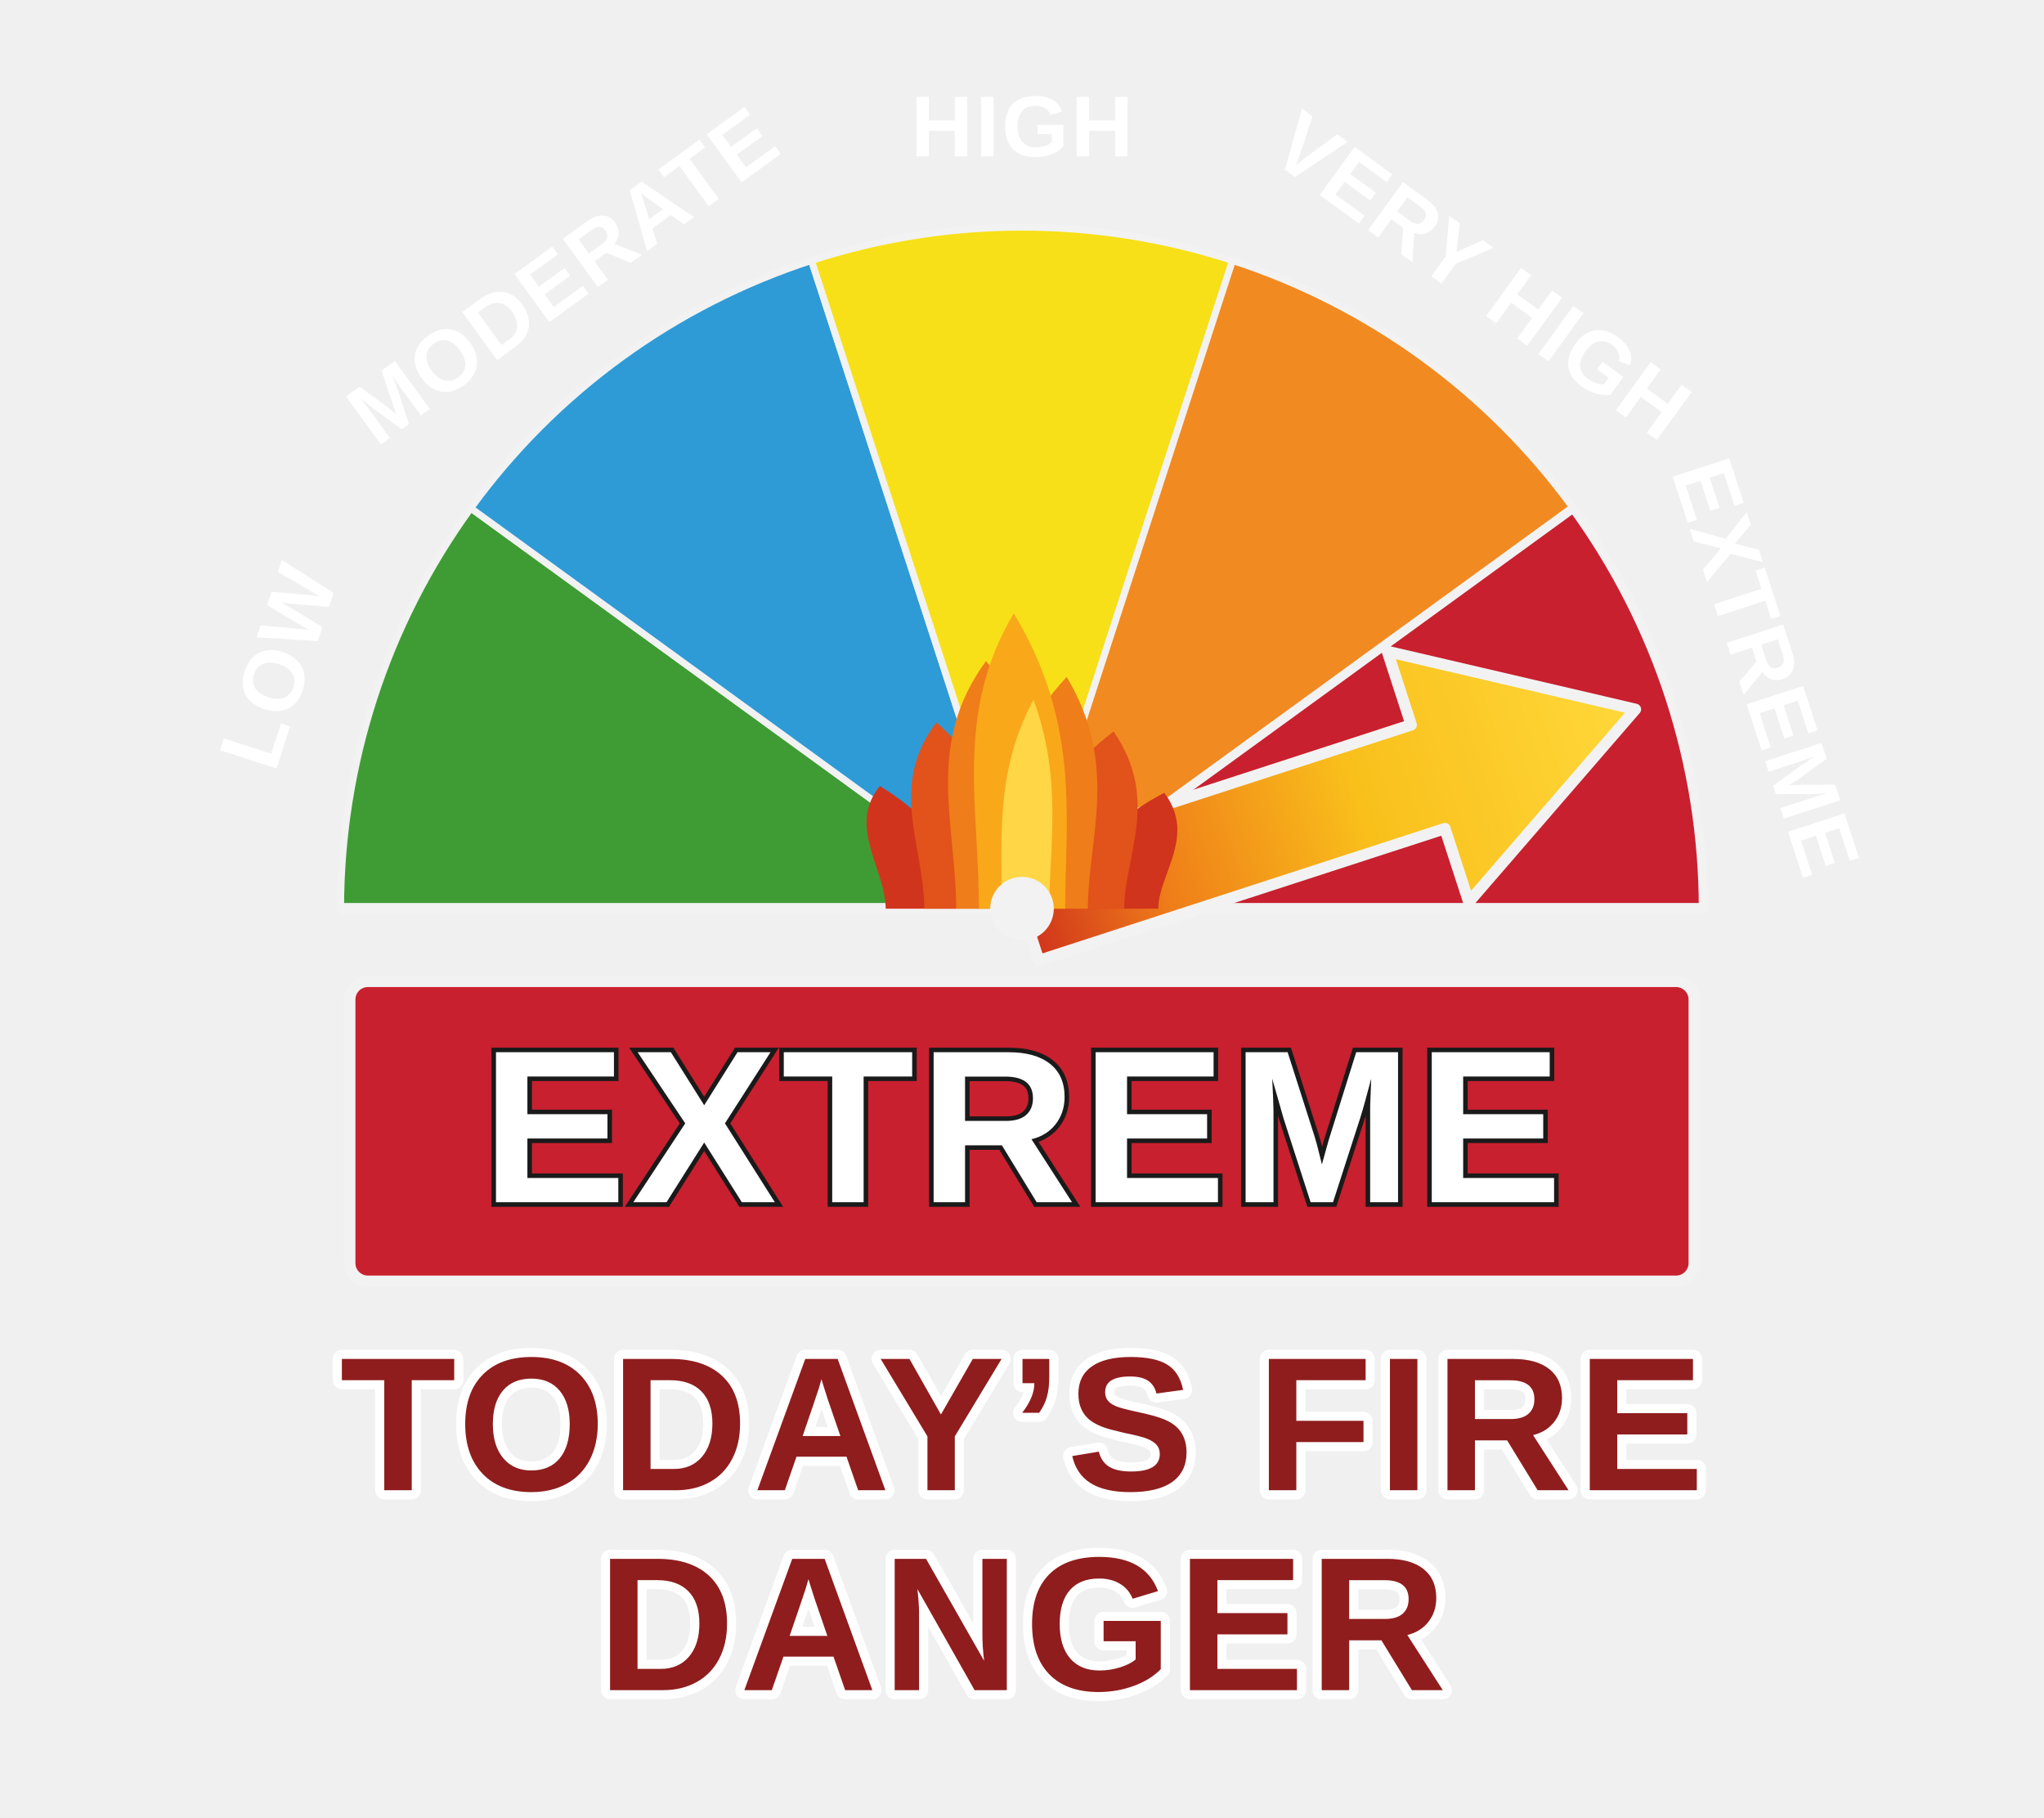
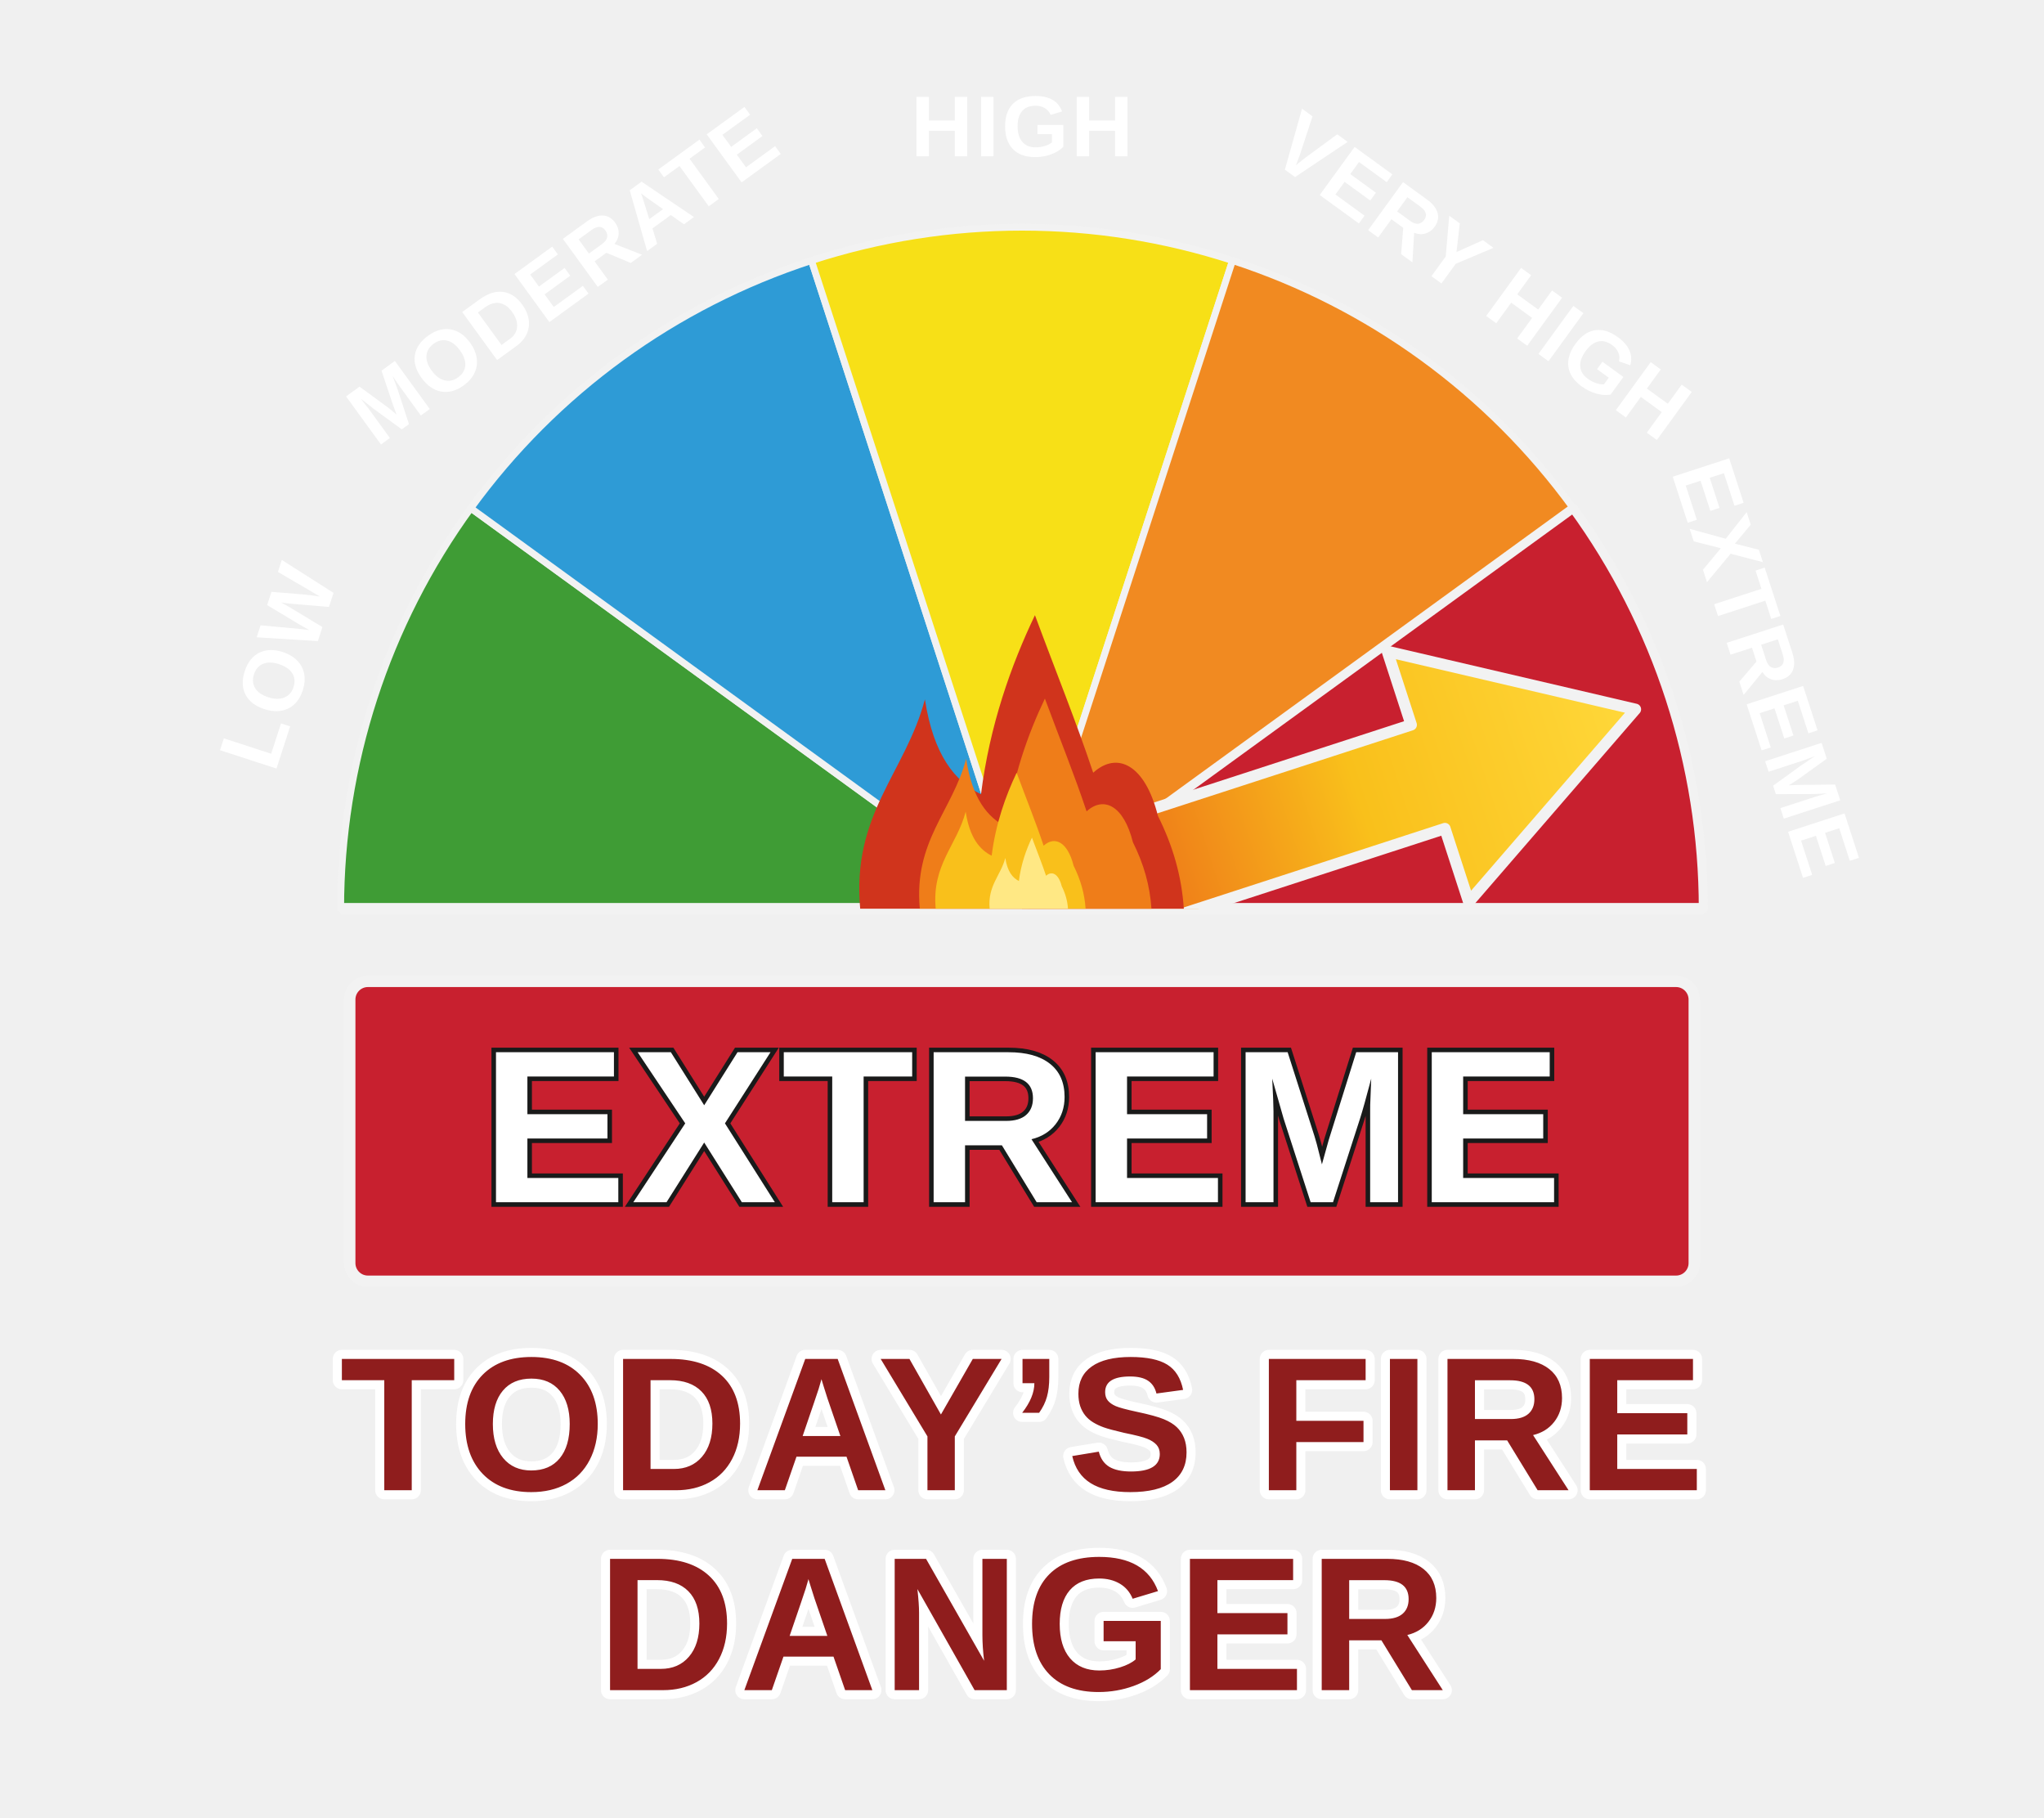
<svg xmlns="http://www.w3.org/2000/svg" viewBox="0 0 900 800" width="900" height="800" role="img" aria-labelledby="t-extreme-on-dark">
-   <path d="M 450.0 400.0 L 150.0 400.0 A 300 300 0 0 1 207.3 223.7 Z" fill="#3f9c35" stroke="#f2f2f2" stroke-width="3" />
-   <path d="M 450.0 400.0 L 207.3 223.7 A 300 300 0 0 1 357.3 114.7 Z" fill="#2e9bd6" stroke="#f2f2f2" stroke-width="3" />
-   <path d="M 450.0 400.0 L 357.3 114.7 A 300 300 0 0 1 542.7 114.7 Z" fill="#f7e017" stroke="#f2f2f2" stroke-width="3" />
-   <path d="M 450.0 400.0 L 542.7 114.7 A 300 300 0 0 1 692.7 223.7 Z" fill="#f18a21" stroke="#f2f2f2" stroke-width="3" />
-   <path d="M 450.0 400.0 L 692.7 223.7 A 300 300 0 0 1 750.0 400.0 Z" fill="#c8202f" stroke="#f2f2f2" stroke-width="4" />
+   <path d="M 450.0 400.0 L 150.0 400.0 A 300 300 0 0 1 207.3 223.7 Z" fill="#3f9c35" stroke="#f2f2f2" stroke-width="3" stroke-linejoin="round" />
+   <path d="M 450.0 400.0 L 207.3 223.7 A 300 300 0 0 1 357.3 114.7 Z" fill="#2e9bd6" stroke="#f2f2f2" stroke-width="3" stroke-linejoin="round" />
+   <path d="M 450.0 400.0 L 357.3 114.7 A 300 300 0 0 1 542.7 114.7 Z" fill="#f7e017" stroke="#f2f2f2" stroke-width="3" stroke-linejoin="round" />
+   <path d="M 450.0 400.0 L 542.7 114.7 A 300 300 0 0 1 692.7 223.7 Z" fill="#f18a21" stroke="#f2f2f2" stroke-width="3" stroke-linejoin="round" />
+   <path d="M 450.0 400.0 L 692.7 223.7 A 300 300 0 0 1 750.0 400.0 Z" fill="#c8202f" stroke="#f2f2f2" stroke-width="4" stroke-linejoin="round" />
  <line x1="150" y1="400" x2="750" y2="400" stroke="#f2f2f2" stroke-width="5" />
  <text x="124.7" y="294.3" transform="rotate(288.0 124.7 294.3)" text-anchor="middle" dominant-baseline="middle" font-family="Oswald, 'Arial Narrow', 'Helvetica Neue', Arial, sans-serif" font-size="38" font-weight="700" fill="#ffffff" letter-spacing="1">LOW</text>
  <text x="249.0" y="123.3" transform="rotate(324.0 249.0 123.3)" text-anchor="middle" dominant-baseline="middle" font-family="Oswald, 'Arial Narrow', 'Helvetica Neue', Arial, sans-serif" font-size="38" font-weight="700" fill="#ffffff" letter-spacing="1">MODERATE</text>
  <text x="450.0" y="58.0" transform="rotate(360.0 450.0 58.0)" text-anchor="middle" dominant-baseline="middle" font-family="Oswald, 'Arial Narrow', 'Helvetica Neue', Arial, sans-serif" font-size="38" font-weight="700" fill="#ffffff" letter-spacing="1">HIGH</text>
  <text x="651.0" y="123.3" transform="rotate(396.0 651.0 123.3)" text-anchor="middle" dominant-baseline="middle" font-family="Oswald, 'Arial Narrow', 'Helvetica Neue', Arial, sans-serif" font-size="38" font-weight="700" fill="#ffffff" letter-spacing="1">VERY HIGH</text>
  <text x="775.3" y="294.3" transform="rotate(432.0 775.3 294.3)" text-anchor="middle" dominant-baseline="middle" font-family="Oswald, 'Arial Narrow', 'Helvetica Neue', Arial, sans-serif" font-size="38" font-weight="700" fill="#ffffff" letter-spacing="1">EXTREME</text>
  <defs>
    <linearGradient id="arrow-extreme-on-dark" gradientUnits="userSpaceOnUse" x1="450" y1="116" x2="450" y2="400">
      <stop offset="0" stop-color="#ffd83a" />
      <stop offset="0.45" stop-color="#f9c01b" />
      <stop offset="0.78" stop-color="#ef7d19" />
      <stop offset="1" stop-color="#d0341c" />
    </linearGradient>
+     <clipPath id="gauge-extreme-on-dark">
+       <rect x="0" y="0" width="900" height="400" />
+     </clipPath>
  </defs>
-   <g transform="rotate(72.0 450 400)">
-     <path d="M 450 116                  L 508 212                  L 474 212                  L 474 400                  L 426 400                  L 426 212                  L 392 212 Z" fill="url(#arrow-extreme-on-dark)" stroke="#f2f2f2" stroke-width="5" stroke-linejoin="round" />
+   <g clip-path="url(#gauge-extreme-on-dark)">
+     <g transform="rotate(72.0 450 400)">
+       <path d="M 450 116                  L 508 212                  L 474 212                  L 474 400                  L 426 400                  L 426 212                  L 392 212 Z" fill="url(#arrow-extreme-on-dark)" stroke="#f2f2f2" stroke-width="5" stroke-linejoin="round" />
+     </g>
  </g>
-   <path d="M 390 400 C 389.76 382 373 364 387.36 346 C 420 366 421 384 421 400 Z" fill="#d0341c" />
-   <path d="M 479 400 C 479.04 383 480 366 512.64 349 C 527 368 510 385 510 400 Z" fill="#d0341c" />
-   <path d="M 407 400 C 406.8 372 391 346 412.32 318 C 447 349 444 375 444 400 Z" fill="#e2521b" />
-   <path d="M 457 400 C 457.2 373 455 349 490.32 322 C 511 352 495 377 495 400 Z" fill="#e2521b" />
-   <path d="M 421 400 C 421.08 363 407 328 434.16 291 C 468 332 462 367 462 400 Z" fill="#ef7d19" />
-   <path d="M 441 400 C 441.36 365 437 333 469.68 298 C 493 337 479 369 479 400 Z" fill="#ef7d19" />
-   <path d="M 431 400 C 431.28 356 420 314 446.4 270 C 476 319 469 361 469 400 Z" fill="#f9a81a" />
-   <path d="M 441 400 C 441.3 369 438 340 455.04 308 C 468 343 462 373 462 400 Z" fill="#ffd645" />
-   <circle cx="450" cy="400" r="14" fill="#f2f2f2" />
+   <path transform="translate(450 400) scale(0.95)" d="M -75 0 C -79 -44 -54 -63 -45 -97 C -41 -71 -31 -59 -19 -53 C -15 -85 -5 -113 6 -136 C 16 -109 25 -87 33 -63 C 44 -73 57 -67 63 -43 C 70 -29 74 -15 75 0 Z" fill="#d0341c" />
+   <path transform="translate(456 400) scale(0.68)" d="M -75 0 C -79 -44 -54 -63 -45 -97 C -41 -71 -31 -59 -19 -53 C -15 -85 -5 -113 6 -136 C 16 -109 25 -87 33 -63 C 44 -73 57 -67 63 -43 C 70 -29 74 -15 75 0 Z" fill="#ef7d19" />
+   <path transform="translate(445 400) scale(0.44)" d="M -75 0 C -79 -44 -54 -63 -45 -97 C -41 -71 -31 -59 -19 -53 C -15 -85 -5 -113 6 -136 C 16 -109 25 -87 33 -63 C 44 -73 57 -67 63 -43 C 70 -29 74 -15 75 0 Z" fill="#f9c01b" />
+   <path transform="translate(453 400) scale(0.23)" d="M -75 0 C -79 -44 -54 -63 -45 -97 C -41 -71 -31 -59 -19 -53 C -15 -85 -5 -113 6 -136 C 16 -109 25 -87 33 -63 C 44 -73 57 -67 63 -43 C 70 -29 74 -15 75 0 Z" fill="#ffe884" />
  <rect x="154" y="432" width="592" height="132" rx="8" fill="#c8202f" stroke="#f2f2f2" stroke-width="5" />
  <text x="450" y="502" text-anchor="middle" dominant-baseline="middle" font-family="Oswald, 'Arial Narrow', 'Helvetica Neue', Arial, sans-serif" font-size="96" font-weight="700" fill="#ffffff" stroke="#1a1a1a" stroke-width="4" paint-order="stroke" letter-spacing="2">EXTREME</text>
  <text x="450" y="656" text-anchor="middle" font-family="Oswald, 'Arial Narrow', 'Helvetica Neue', Arial, sans-serif" font-size="84" font-weight="700" fill="#8f1d1d" stroke="#ffffff" stroke-width="8" stroke-linejoin="round" paint-order="stroke" letter-spacing="2">TODAY’S FIRE</text>
  <text x="450" y="744" text-anchor="middle" font-family="Oswald, 'Arial Narrow', 'Helvetica Neue', Arial, sans-serif" font-size="84" font-weight="700" fill="#8f1d1d" stroke="#ffffff" stroke-width="8" stroke-linejoin="round" paint-order="stroke" letter-spacing="2">DANGER</text>
</svg>
